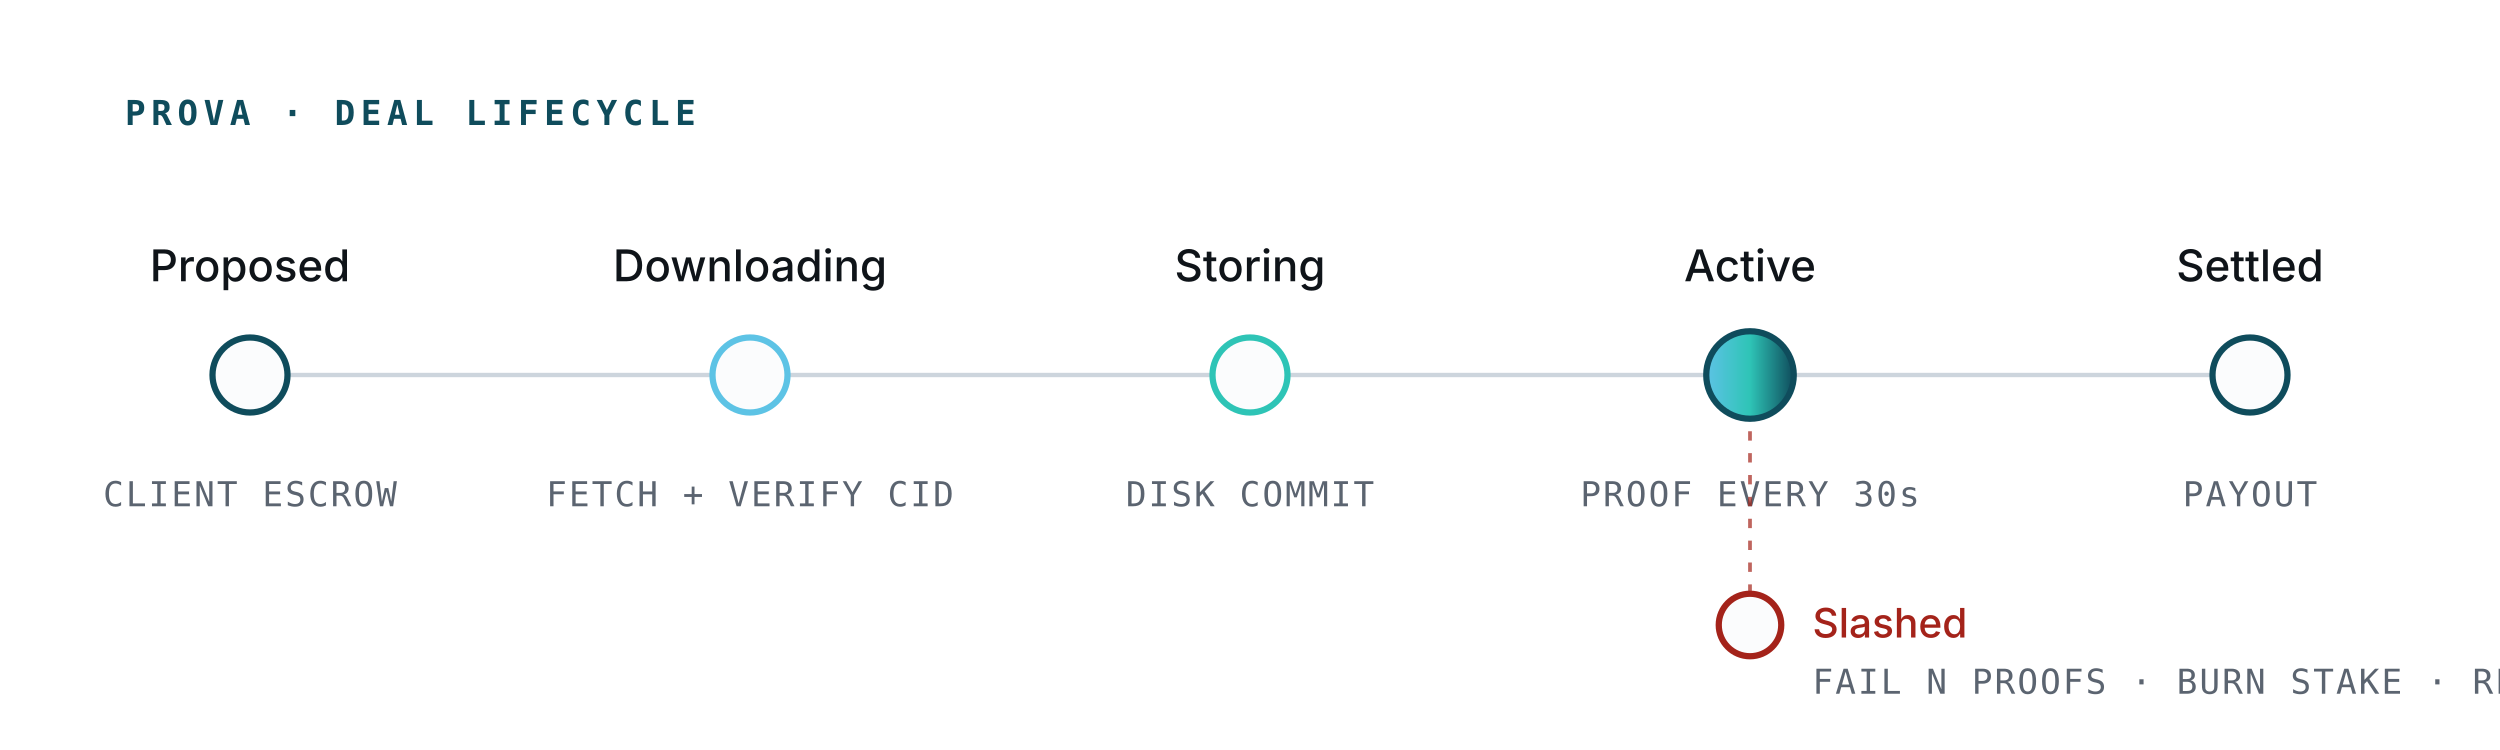
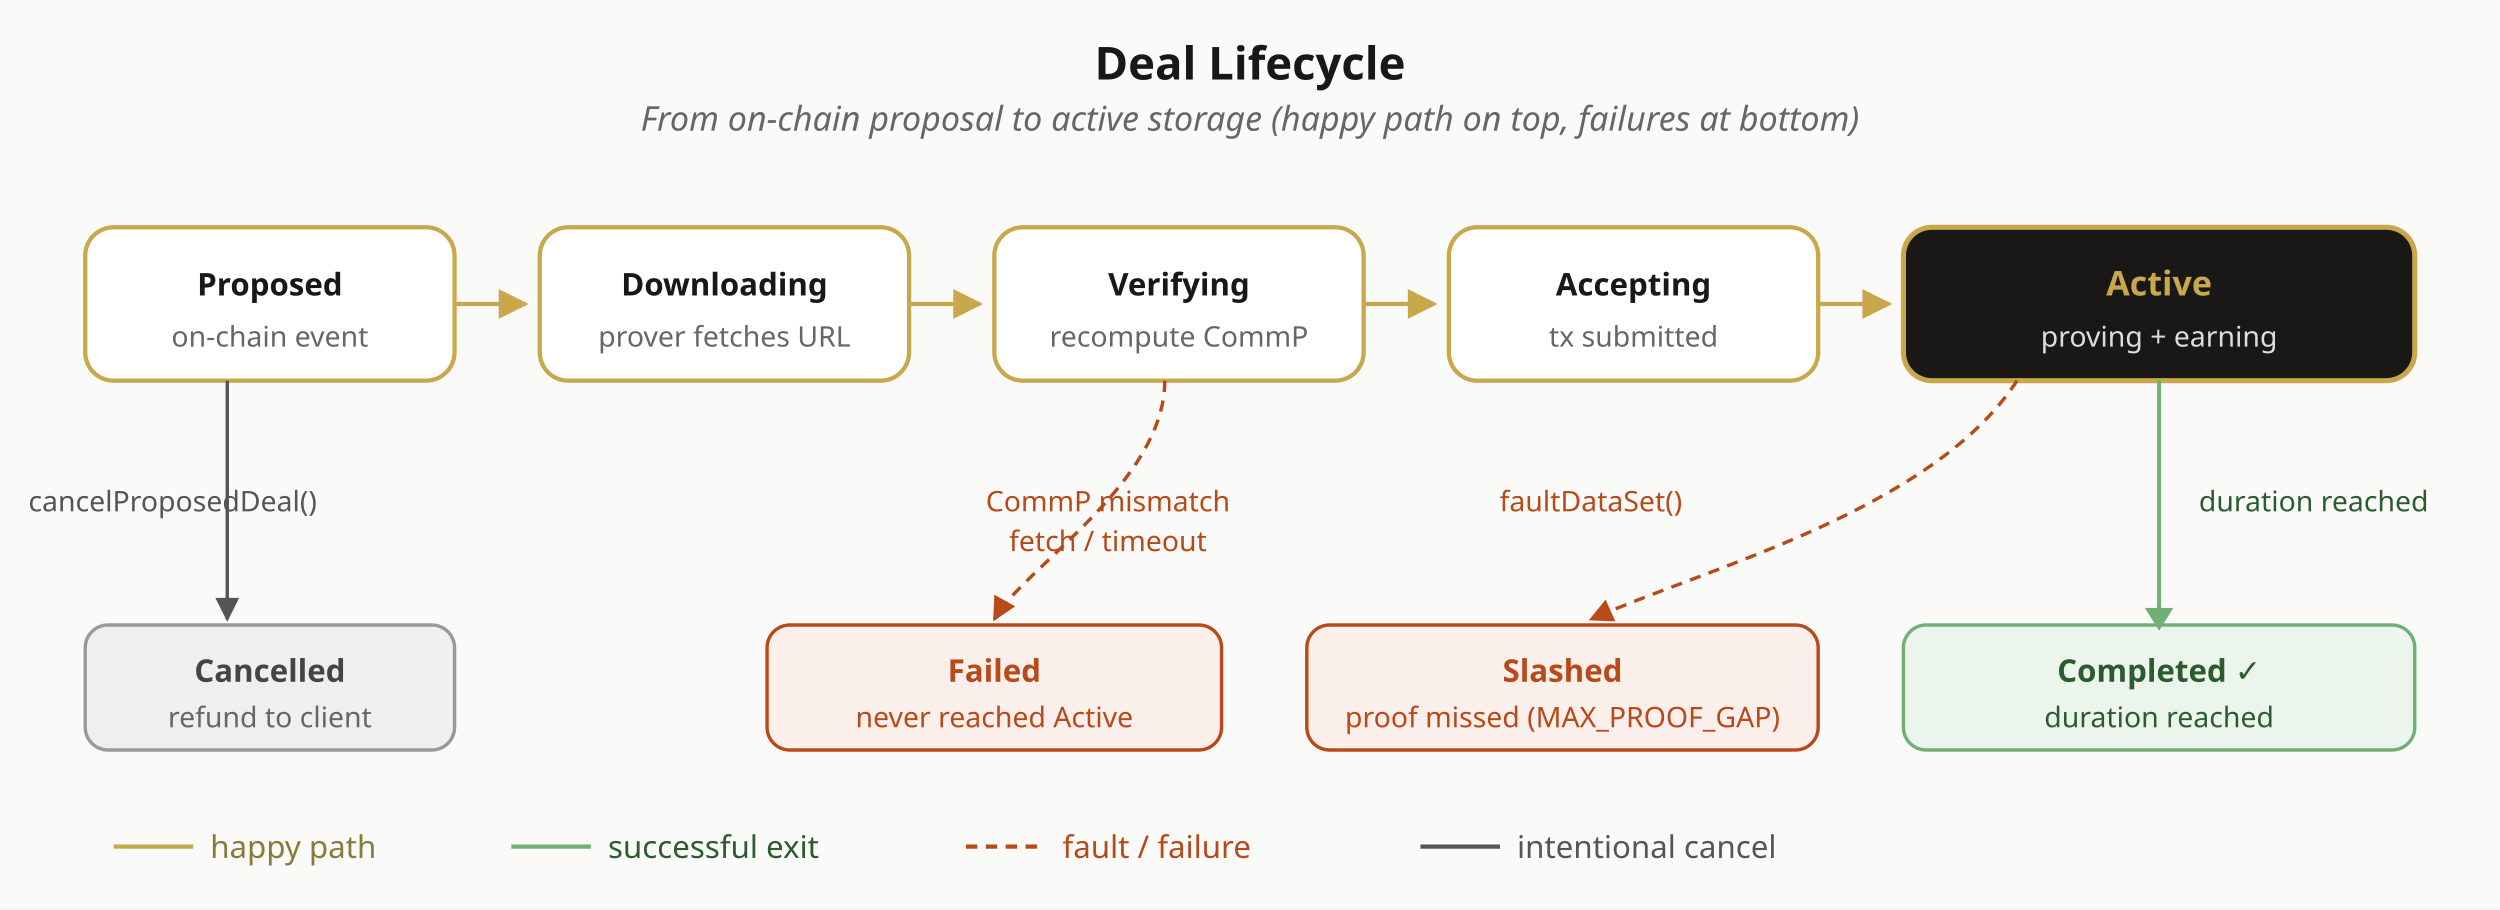
- <svg xmlns="http://www.w3.org/2000/svg" viewBox="0 0 800 240" role="img" aria-label="Prova deal lifecycle: Proposed, Downloading, Storing, Active, Settled">
+ <svg xmlns="http://www.w3.org/2000/svg" viewBox="0 0 880 320" width="880" height="320" font-family="ui-sans-serif, system-ui, sans-serif">
  <defs>
-     <linearGradient id="provaTeal2" x1="0%" y1="0%" x2="100%" y2="0%">
-       <stop offset="0%" stop-color="#5DC3E5" />
-       <stop offset="50%" stop-color="#2EC4B6" />
-       <stop offset="100%" stop-color="#0F4C5C" />
-     </linearGradient>
-     <marker id="arrow2" viewBox="0 0 10 10" refX="9" refY="5" markerWidth="8" markerHeight="8" orient="auto">
-       <path d="M0 0 L10 5 L0 10 z" fill="#0F4C5C" opacity="0.65" />
+     <marker id="a" viewBox="0 0 10 10" refX="9" refY="5" markerWidth="7" markerHeight="7" orient="auto">
+       <path d="M 0 0 L 10 5 L 0 10 z" fill="#C9A84C" />
+     </marker>
+     <marker id="ab" viewBox="0 0 10 10" refX="9" refY="5" markerWidth="7" markerHeight="7" orient="auto">
+       <path d="M 0 0 L 10 5 L 0 10 z" fill="#555" />
+     </marker>
+     <marker id="ared" viewBox="0 0 10 10" refX="9" refY="5" markerWidth="7" markerHeight="7" orient="auto">
+       <path d="M 0 0 L 10 5 L 0 10 z" fill="#b84918" />
    </marker>
  </defs>
-   <rect width="800" height="240" fill="#ffffff" />
-   <g font-family="-apple-system, BlinkMacSystemFont, 'SF Pro Display', sans-serif">
-     <text x="40" y="40" fill="#0F4C5C" font-size="11" font-weight="600" letter-spacing="0.16em" font-family="ui-monospace, 'SF Mono', monospace">
-       PROVA · DEAL LIFECYCLE
-     </text>
-     <line x1="40" y1="48" x2="200" y2="48" stroke="url(#provaTeal2)" stroke-width="2" />
-     <line x1="80" y1="120" x2="720" y2="120" stroke="#cdd5dd" stroke-width="1.4" />
-     <g>
-       <g transform="translate(80, 120)">
-         <circle r="12" fill="#fbfcfd" stroke="#0F4C5C" stroke-width="2" />
-         <text x="0" y="-30" text-anchor="middle" fill="#0F1419" font-size="14" font-weight="500">Proposed</text>
-         <text x="0" y="42" text-anchor="middle" fill="#5b6470" font-size="11" font-family="ui-monospace, 'SF Mono', monospace" letter-spacing="0.06em">CLIENT ESCROW</text>
-       </g>
-       <g transform="translate(240, 120)">
-         <circle r="12" fill="#fbfcfd" stroke="#5DC3E5" stroke-width="2" />
-         <text x="0" y="-30" text-anchor="middle" fill="#0F1419" font-size="14" font-weight="500">Downloading</text>
-         <text x="0" y="42" text-anchor="middle" fill="#5b6470" font-size="11" font-family="ui-monospace, 'SF Mono', monospace" letter-spacing="0.06em">FETCH + VERIFY CID</text>
-       </g>
-       <g transform="translate(400, 120)">
-         <circle r="12" fill="#fbfcfd" stroke="#2EC4B6" stroke-width="2" />
-         <text x="0" y="-30" text-anchor="middle" fill="#0F1419" font-size="14" font-weight="500">Storing</text>
-         <text x="0" y="42" text-anchor="middle" fill="#5b6470" font-size="11" font-family="ui-monospace, 'SF Mono', monospace" letter-spacing="0.06em">DISK COMMIT</text>
-       </g>
-       <g transform="translate(560, 120)">
-         <circle r="14" fill="url(#provaTeal2)" stroke="#0F4C5C" stroke-width="2" />
-         <text x="0" y="-30" text-anchor="middle" fill="#0F1419" font-size="14" font-weight="500">Active</text>
-         <text x="0" y="42" text-anchor="middle" fill="#5b6470" font-size="11" font-family="ui-monospace, 'SF Mono', monospace" letter-spacing="0.06em">PROOF EVERY 30s</text>
-       </g>
-       <g transform="translate(720, 120)">
-         <circle r="12" fill="#fbfcfd" stroke="#0F4C5C" stroke-width="2" />
-         <text x="0" y="-30" text-anchor="middle" fill="#0F1419" font-size="14" font-weight="500">Settled</text>
-         <text x="0" y="42" text-anchor="middle" fill="#5b6470" font-size="11" font-family="ui-monospace, 'SF Mono', monospace" letter-spacing="0.06em">PAYOUT</text>
-       </g>
+   <rect width="880" height="320" fill="#FAFAF9" />
+   <text x="440" y="28" text-anchor="middle" font-size="16" font-weight="700" fill="#1a1817">Deal Lifecycle</text>
+   <text x="440" y="46" text-anchor="middle" font-size="12" fill="#666" font-style="italic">From on-chain proposal to active storage (happy path on top, failures at bottom)</text>
+   <g font-size="11">
+     <g transform="translate(30, 80)">
+       <rect width="130" height="54" rx="10" fill="#fff" stroke="#C9A84C" stroke-width="1.5" />
+       <text x="65" y="24" text-anchor="middle" font-weight="600" fill="#1a1817">Proposed</text>
+       <text x="65" y="42" text-anchor="middle" font-size="10" fill="#666">on-chain event</text>
    </g>
-     <g transform="translate(560, 200)">
-       <circle r="10" fill="#fbfcfd" stroke="#a4231a" stroke-width="2" />
-       <text x="20" y="4" fill="#a4231a" font-size="13" font-weight="500">Slashed</text>
-       <text x="20" y="22" fill="#5b6470" font-size="11" font-family="ui-monospace, 'SF Mono', monospace" letter-spacing="0.06em">FAIL N PROOFS · BURN STAKE · REFUND</text>
-       <line x1="0" y1="-10" x2="0" y2="-65" stroke="#a4231a" stroke-width="1.2" stroke-dasharray="3 4" opacity="0.7" />
+     <g transform="translate(190, 80)">
+       <rect width="130" height="54" rx="10" fill="#fff" stroke="#C9A84C" stroke-width="1.5" />
+       <text x="65" y="24" text-anchor="middle" font-weight="600" fill="#1a1817">Downloading</text>
+       <text x="65" y="42" text-anchor="middle" font-size="10" fill="#666">prover fetches URL</text>
+     </g>
+     <g transform="translate(350, 80)">
+       <rect width="130" height="54" rx="10" fill="#fff" stroke="#C9A84C" stroke-width="1.5" />
+       <text x="65" y="24" text-anchor="middle" font-weight="600" fill="#1a1817">Verifying</text>
+       <text x="65" y="42" text-anchor="middle" font-size="10" fill="#666">recompute CommP</text>
+     </g>
+     <g transform="translate(510, 80)">
+       <rect width="130" height="54" rx="10" fill="#fff" stroke="#C9A84C" stroke-width="1.5" />
+       <text x="65" y="24" text-anchor="middle" font-weight="600" fill="#1a1817">Accepting</text>
+       <text x="65" y="42" text-anchor="middle" font-size="10" fill="#666">tx submitted</text>
+     </g>
+     <g transform="translate(670, 80)">
+       <rect width="180" height="54" rx="10" fill="#1a1817" stroke="#C9A84C" stroke-width="1.8" />
+       <text x="90" y="24" text-anchor="middle" font-weight="700" fill="#C9A84C" font-size="12">Active</text>
+       <text x="90" y="42" text-anchor="middle" font-size="10" fill="#ddd">proving + earning</text>
+     </g>
+     <g transform="translate(670, 220)">
+       <rect width="180" height="44" rx="8" fill="#ECF5EB" stroke="#71B074" stroke-width="1.2" />
+       <text x="90" y="20" text-anchor="middle" font-weight="600" fill="#2c5c2e" font-size="11">Completed ✓</text>
+       <text x="90" y="36" text-anchor="middle" font-size="10" fill="#2c5c2e">duration reached</text>
+     </g>
+     <g transform="translate(30, 220)">
+       <rect width="130" height="44" rx="8" fill="#F0EFED" stroke="#999" stroke-width="1.2" />
+       <text x="65" y="20" text-anchor="middle" font-weight="600" fill="#444" font-size="11">Cancelled</text>
+       <text x="65" y="36" text-anchor="middle" font-size="10" fill="#666">refund to client</text>
+     </g>
+     <g transform="translate(270, 220)">
+       <rect width="160" height="44" rx="8" fill="#FBEFEB" stroke="#b84918" stroke-width="1.2" />
+       <text x="80" y="20" text-anchor="middle" font-weight="600" fill="#b84918" font-size="11">Failed</text>
+       <text x="80" y="36" text-anchor="middle" font-size="10" fill="#b84918">never reached Active</text>
+     </g>
+     <g transform="translate(460, 220)">
+       <rect width="180" height="44" rx="8" fill="#FBEFEB" stroke="#b84918" stroke-width="1.2" />
+       <text x="90" y="20" text-anchor="middle" font-weight="600" fill="#b84918" font-size="11">Slashed</text>
+       <text x="90" y="36" text-anchor="middle" font-size="10" fill="#b84918">proof missed (MAX_PROOF_GAP)</text>
    </g>
  </g>
+   <path d="M 160 107 L 185 107" stroke="#C9A84C" stroke-width="1.5" marker-end="url(#a)" />
+   <path d="M 320 107 L 345 107" stroke="#C9A84C" stroke-width="1.5" marker-end="url(#a)" />
+   <path d="M 480 107 L 505 107" stroke="#C9A84C" stroke-width="1.5" marker-end="url(#a)" />
+   <path d="M 640 107 L 665 107" stroke="#C9A84C" stroke-width="1.5" marker-end="url(#a)" />
+   <path d="M 760 134 L 760 218" stroke="#71B074" stroke-width="1.4" marker-end="url(#a)" style="marker-end:none" />
+   <polygon points="755,214 760,222 765,214" fill="#71B074" />
+   <text x="774" y="180" font-size="10" fill="#2c5c2e">duration reached</text>
+   <path d="M 710 134 C 680 180, 600 200, 560 218" fill="none" stroke="#b84918" stroke-width="1.2" stroke-dasharray="4 3" marker-end="url(#ared)" />
+   <text x="560" y="180" text-anchor="middle" font-size="10" fill="#b84918">faultDataSet()</text>
+   <path d="M 80 134 L 80 218" fill="none" stroke="#555" stroke-width="1.2" marker-end="url(#ab)" />
+   <text x="10" y="180" font-size="10" fill="#555">cancelProposedDeal()</text>
+   <path d="M 410 134 C 410 170, 360 200, 350 218" fill="none" stroke="#b84918" stroke-width="1.2" stroke-dasharray="4 3" marker-end="url(#ared)" />
+   <text x="390" y="180" text-anchor="middle" font-size="10" fill="#b84918">CommP mismatch</text>
+   <text x="390" y="194" text-anchor="middle" font-size="10" fill="#b84918">fetch / timeout</text>
+   <g transform="translate(40, 298)">
+     <line x1="0" y1="0" x2="28" y2="0" stroke="#C9A84C" stroke-width="1.5" />
+     <text x="34" y="4" font-size="11" fill="#8a7a3a">happy path</text>
+     <line x1="140" y1="0" x2="168" y2="0" stroke="#71B074" stroke-width="1.5" />
+     <text x="174" y="4" font-size="11" fill="#2c5c2e">successful exit</text>
+     <line x1="300" y1="0" x2="328" y2="0" stroke="#b84918" stroke-width="1.5" stroke-dasharray="4 3" />
+     <text x="334" y="4" font-size="11" fill="#b84918">fault / failure</text>
+     <line x1="460" y1="0" x2="488" y2="0" stroke="#555" stroke-width="1.5" />
+     <text x="494" y="4" font-size="11" fill="#555">intentional cancel</text>
+   </g>
</svg>
